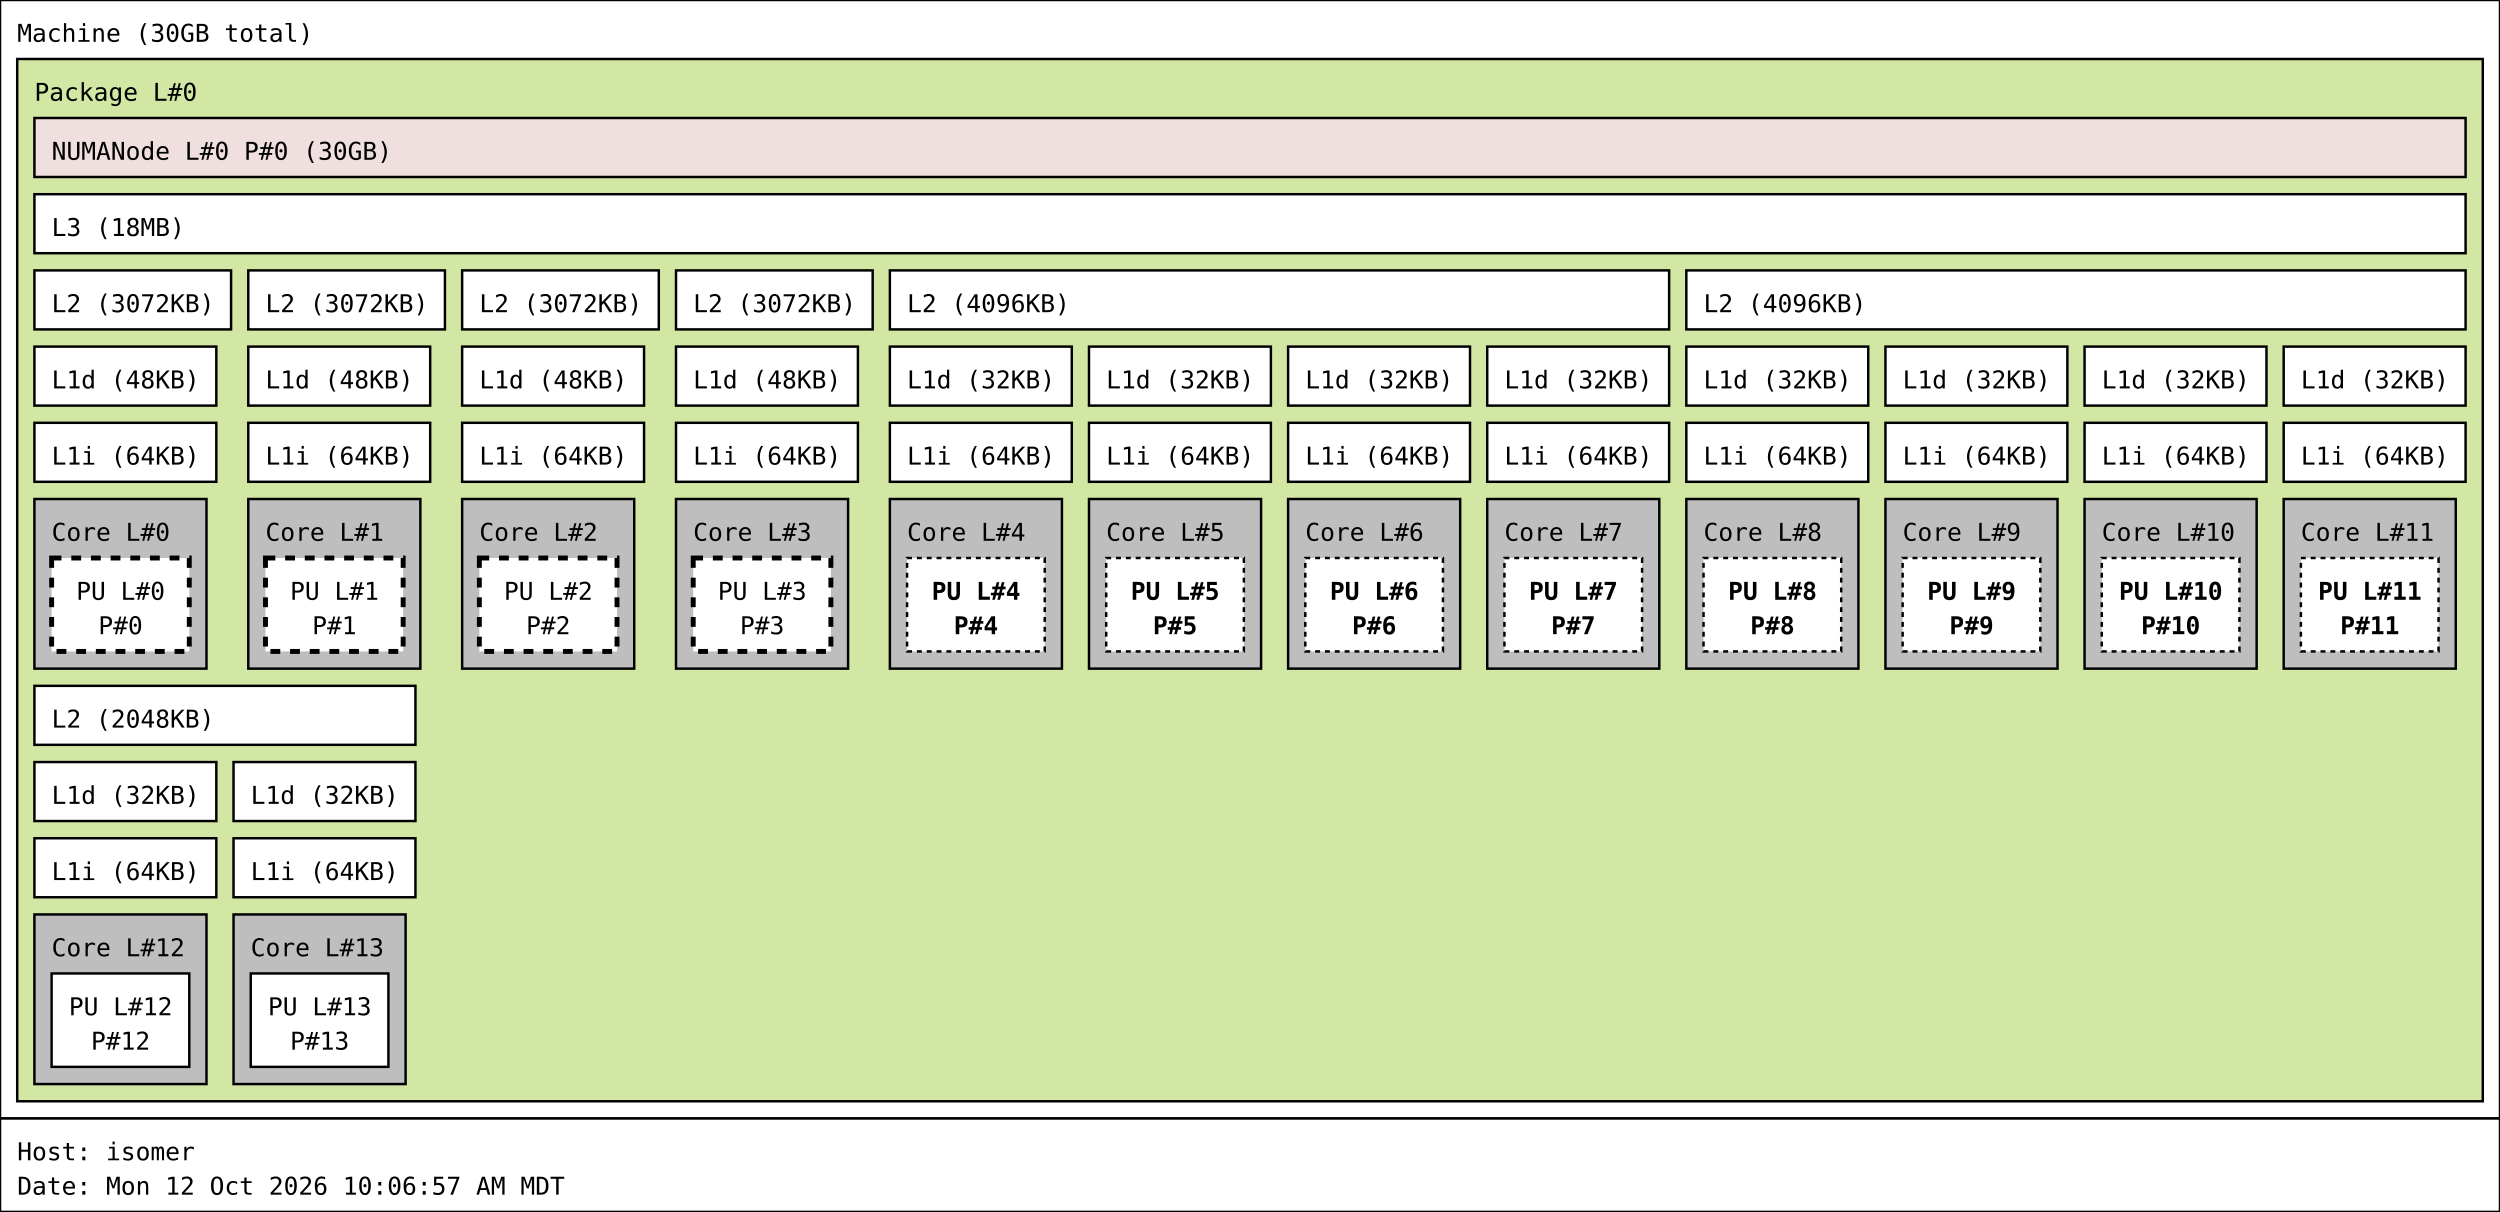
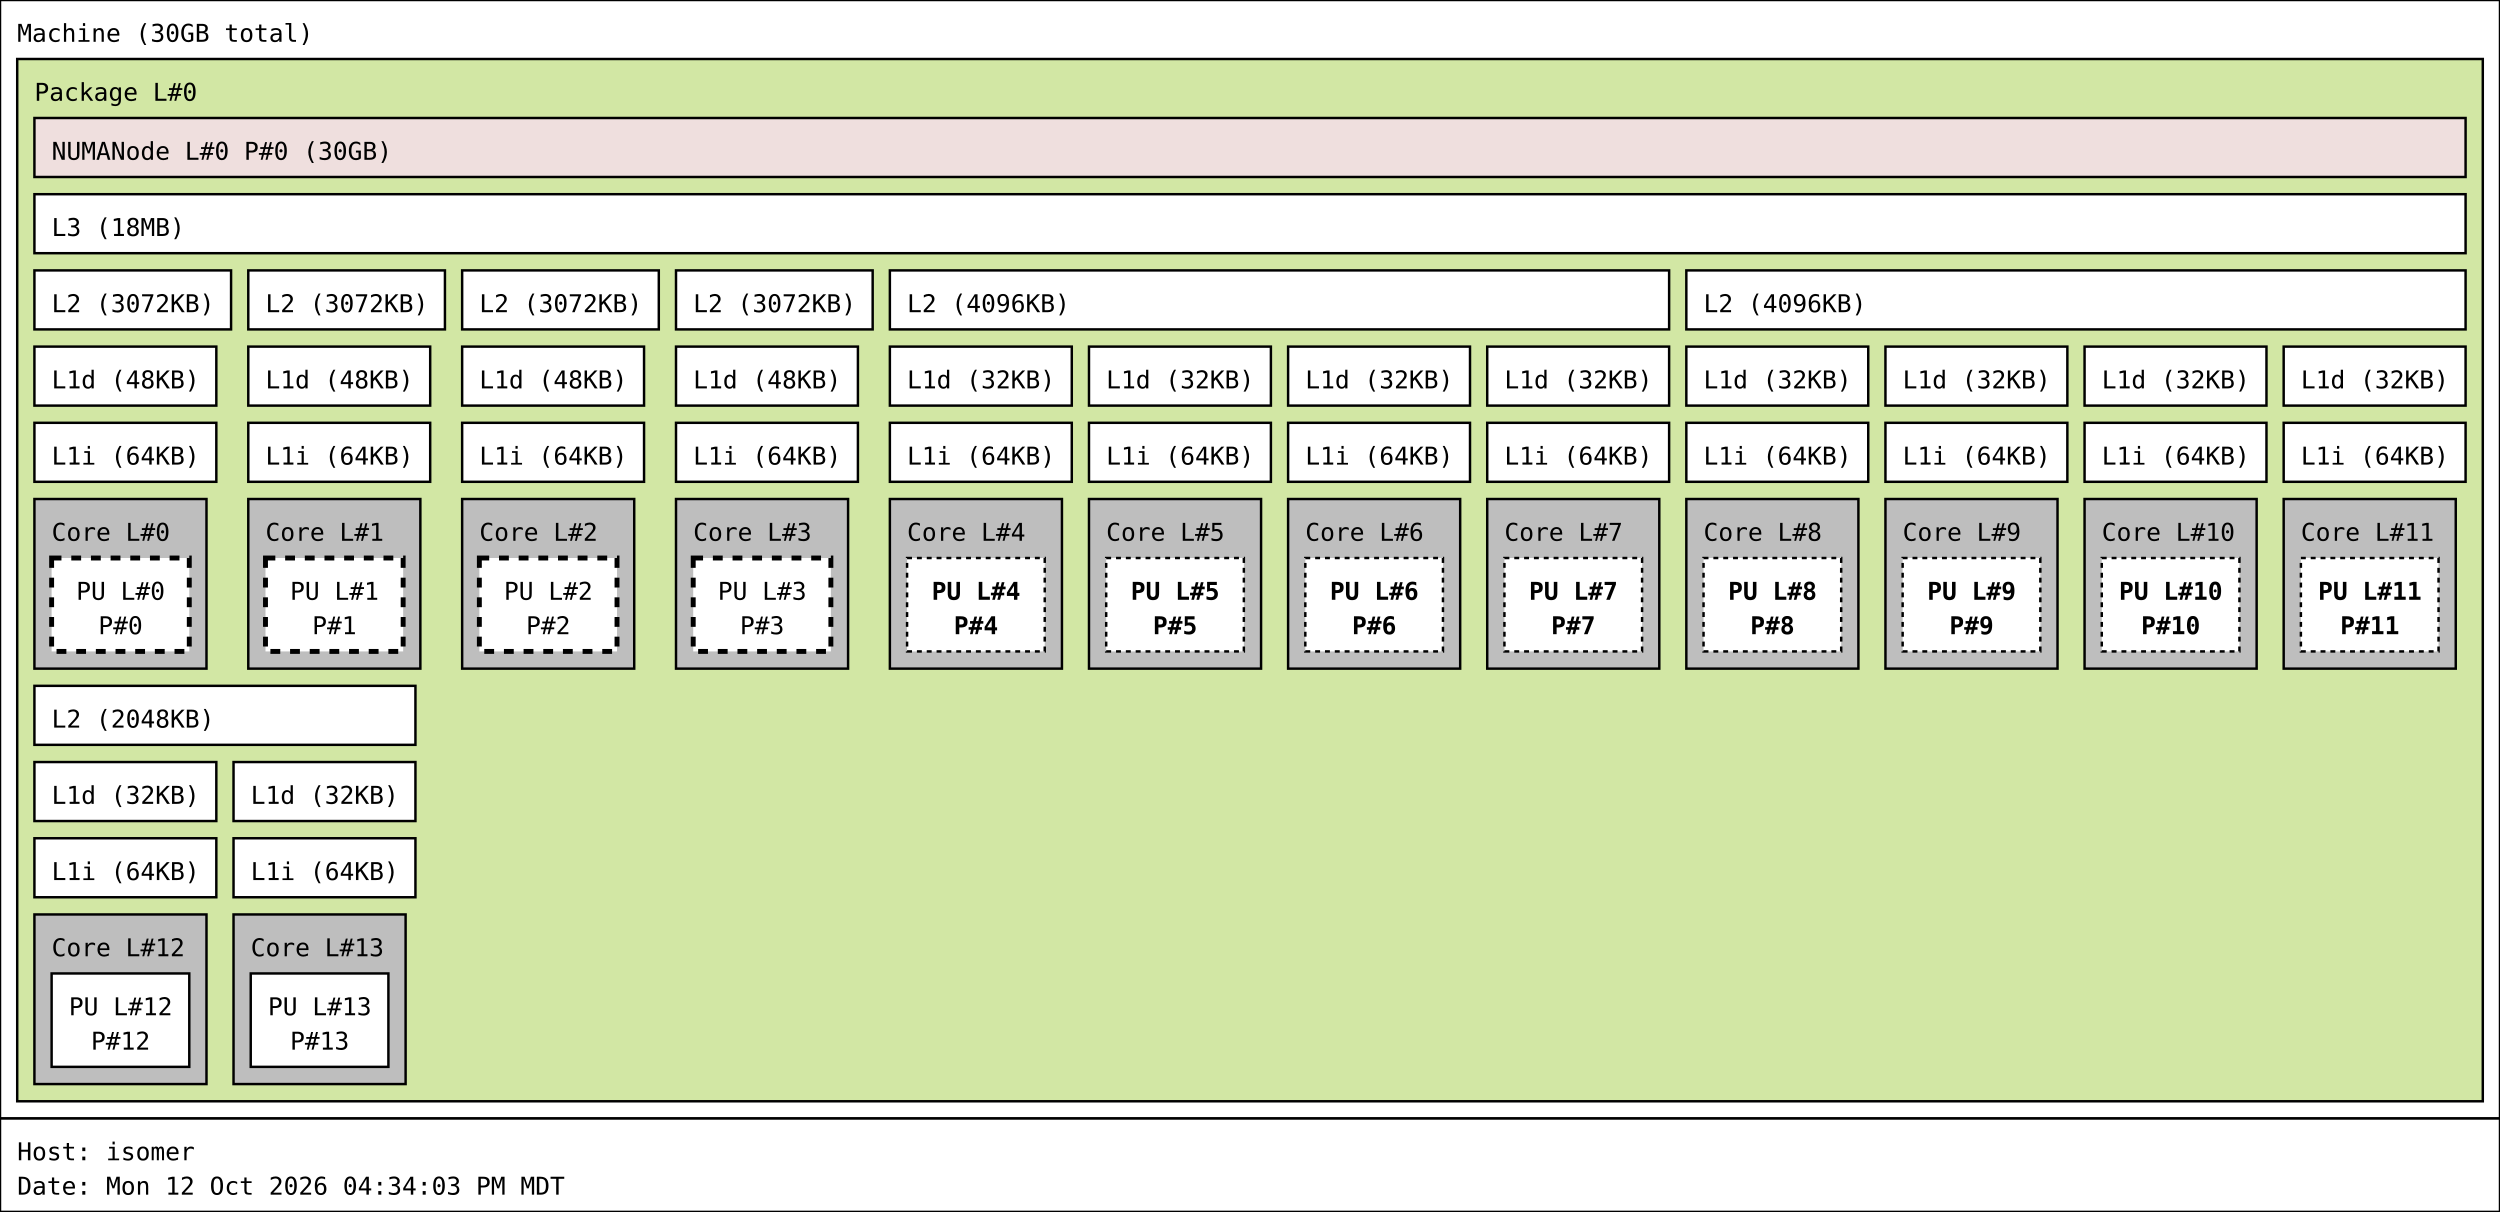
<svg xmlns="http://www.w3.org/2000/svg" width="1017px" height="493px" viewBox="0 0 1017px 493px" version="1.1">
  <rect id="Machine_0_rect" class="Machine" x="0" y="0" width="1017" height="455" fill="rgb(255,255,255)" stroke="rgb(0,0,0)" stroke-width="1" />
  <text id="Machine_0_text" class="Machine" font-family="Monospace" x="7" y="17" fill="rgb(0,0,0)" font-size="10px">Machine (30GB total)</text>
  <rect id="Package_0_rect" class="Package" x="7" y="24" width="1003" height="424" fill="rgb(210,231,164)" stroke="rgb(0,0,0)" stroke-width="1" />
  <text id="Package_0_text" class="Package" font-family="Monospace" x="14" y="41" fill="rgb(0,0,0)" font-size="10px">Package L#0</text>
  <rect id="L3_0_rect" class="L3" x="14" y="79" width="989" height="24" fill="rgb(255,255,255)" stroke="rgb(0,0,0)" stroke-width="1" />
  <text id="L3_0_text" class="L3" font-family="Monospace" x="21" y="96" fill="rgb(0,0,0)" font-size="10px">L3 (18MB)</text>
  <rect id="L2_0_rect" class="L2" x="14" y="110" width="80" height="24" fill="rgb(255,255,255)" stroke="rgb(0,0,0)" stroke-width="1" />
  <text id="L2_0_text" class="L2" font-family="Monospace" x="21" y="127" fill="rgb(0,0,0)" font-size="10px">L2 (3072KB)</text>
  <rect id="L1d_0_rect" class="L1d" x="14" y="141" width="74" height="24" fill="rgb(255,255,255)" stroke="rgb(0,0,0)" stroke-width="1" />
  <text id="L1d_0_text" class="L1d" font-family="Monospace" x="21" y="158" fill="rgb(0,0,0)" font-size="10px">L1d (48KB)</text>
  <rect id="L1i_0_rect" class="L1i" x="14" y="172" width="74" height="24" fill="rgb(255,255,255)" stroke="rgb(0,0,0)" stroke-width="1" />
  <text id="L1i_0_text" class="L1i" font-family="Monospace" x="21" y="189" fill="rgb(0,0,0)" font-size="10px">L1i (64KB)</text>
  <rect id="Core_0_rect" class="Core" x="14" y="203" width="70" height="69" fill="rgb(190,190,190)" stroke="rgb(0,0,0)" stroke-width="1" />
  <text id="Core_0_text" class="Core" font-family="Monospace" x="21" y="220" fill="rgb(0,0,0)" font-size="10px">Core L#0</text>
  <rect id="PU_0_rect" class="PU" x="21" y="227" width="56" height="38" fill="rgb(255,255,255)" stroke="rgb(0,0,0)" stroke-width="2" stroke-dasharray="4" />
  <text id="PU_0_text" class="PU" font-family="Monospace" x="31" y="244" fill="rgb(0,0,0)" font-size="10px">PU L#0</text>
  <text id="PU_0_text_1" class="PU" font-family="Monospace" x="40" y="258" fill="rgb(0,0,0)" font-size="10px">P#0</text>
  <rect id="L2_1_rect" class="L2" x="101" y="110" width="80" height="24" fill="rgb(255,255,255)" stroke="rgb(0,0,0)" stroke-width="1" />
  <text id="L2_1_text" class="L2" font-family="Monospace" x="108" y="127" fill="rgb(0,0,0)" font-size="10px">L2 (3072KB)</text>
  <rect id="L1d_1_rect" class="L1d" x="101" y="141" width="74" height="24" fill="rgb(255,255,255)" stroke="rgb(0,0,0)" stroke-width="1" />
  <text id="L1d_1_text" class="L1d" font-family="Monospace" x="108" y="158" fill="rgb(0,0,0)" font-size="10px">L1d (48KB)</text>
  <rect id="L1i_1_rect" class="L1i" x="101" y="172" width="74" height="24" fill="rgb(255,255,255)" stroke="rgb(0,0,0)" stroke-width="1" />
  <text id="L1i_1_text" class="L1i" font-family="Monospace" x="108" y="189" fill="rgb(0,0,0)" font-size="10px">L1i (64KB)</text>
  <rect id="Core_1_rect" class="Core" x="101" y="203" width="70" height="69" fill="rgb(190,190,190)" stroke="rgb(0,0,0)" stroke-width="1" />
  <text id="Core_1_text" class="Core" font-family="Monospace" x="108" y="220" fill="rgb(0,0,0)" font-size="10px">Core L#1</text>
  <rect id="PU_1_rect" class="PU" x="108" y="227" width="56" height="38" fill="rgb(255,255,255)" stroke="rgb(0,0,0)" stroke-width="2" stroke-dasharray="4" />
  <text id="PU_1_text" class="PU" font-family="Monospace" x="118" y="244" fill="rgb(0,0,0)" font-size="10px">PU L#1</text>
  <text id="PU_1_text_1" class="PU" font-family="Monospace" x="127" y="258" fill="rgb(0,0,0)" font-size="10px">P#1</text>
  <rect id="L2_2_rect" class="L2" x="188" y="110" width="80" height="24" fill="rgb(255,255,255)" stroke="rgb(0,0,0)" stroke-width="1" />
  <text id="L2_2_text" class="L2" font-family="Monospace" x="195" y="127" fill="rgb(0,0,0)" font-size="10px">L2 (3072KB)</text>
  <rect id="L1d_2_rect" class="L1d" x="188" y="141" width="74" height="24" fill="rgb(255,255,255)" stroke="rgb(0,0,0)" stroke-width="1" />
  <text id="L1d_2_text" class="L1d" font-family="Monospace" x="195" y="158" fill="rgb(0,0,0)" font-size="10px">L1d (48KB)</text>
  <rect id="L1i_2_rect" class="L1i" x="188" y="172" width="74" height="24" fill="rgb(255,255,255)" stroke="rgb(0,0,0)" stroke-width="1" />
  <text id="L1i_2_text" class="L1i" font-family="Monospace" x="195" y="189" fill="rgb(0,0,0)" font-size="10px">L1i (64KB)</text>
  <rect id="Core_2_rect" class="Core" x="188" y="203" width="70" height="69" fill="rgb(190,190,190)" stroke="rgb(0,0,0)" stroke-width="1" />
  <text id="Core_2_text" class="Core" font-family="Monospace" x="195" y="220" fill="rgb(0,0,0)" font-size="10px">Core L#2</text>
  <rect id="PU_2_rect" class="PU" x="195" y="227" width="56" height="38" fill="rgb(255,255,255)" stroke="rgb(0,0,0)" stroke-width="2" stroke-dasharray="4" />
  <text id="PU_2_text" class="PU" font-family="Monospace" x="205" y="244" fill="rgb(0,0,0)" font-size="10px">PU L#2</text>
  <text id="PU_2_text_1" class="PU" font-family="Monospace" x="214" y="258" fill="rgb(0,0,0)" font-size="10px">P#2</text>
  <rect id="L2_3_rect" class="L2" x="275" y="110" width="80" height="24" fill="rgb(255,255,255)" stroke="rgb(0,0,0)" stroke-width="1" />
  <text id="L2_3_text" class="L2" font-family="Monospace" x="282" y="127" fill="rgb(0,0,0)" font-size="10px">L2 (3072KB)</text>
  <rect id="L1d_3_rect" class="L1d" x="275" y="141" width="74" height="24" fill="rgb(255,255,255)" stroke="rgb(0,0,0)" stroke-width="1" />
  <text id="L1d_3_text" class="L1d" font-family="Monospace" x="282" y="158" fill="rgb(0,0,0)" font-size="10px">L1d (48KB)</text>
  <rect id="L1i_3_rect" class="L1i" x="275" y="172" width="74" height="24" fill="rgb(255,255,255)" stroke="rgb(0,0,0)" stroke-width="1" />
  <text id="L1i_3_text" class="L1i" font-family="Monospace" x="282" y="189" fill="rgb(0,0,0)" font-size="10px">L1i (64KB)</text>
  <rect id="Core_3_rect" class="Core" x="275" y="203" width="70" height="69" fill="rgb(190,190,190)" stroke="rgb(0,0,0)" stroke-width="1" />
  <text id="Core_3_text" class="Core" font-family="Monospace" x="282" y="220" fill="rgb(0,0,0)" font-size="10px">Core L#3</text>
  <rect id="PU_3_rect" class="PU" x="282" y="227" width="56" height="38" fill="rgb(255,255,255)" stroke="rgb(0,0,0)" stroke-width="2" stroke-dasharray="4" />
  <text id="PU_3_text" class="PU" font-family="Monospace" x="292" y="244" fill="rgb(0,0,0)" font-size="10px">PU L#3</text>
  <text id="PU_3_text_1" class="PU" font-family="Monospace" x="301" y="258" fill="rgb(0,0,0)" font-size="10px">P#3</text>
  <rect id="L2_4_rect" class="L2" x="362" y="110" width="317" height="24" fill="rgb(255,255,255)" stroke="rgb(0,0,0)" stroke-width="1" />
  <text id="L2_4_text" class="L2" font-family="Monospace" x="369" y="127" fill="rgb(0,0,0)" font-size="10px">L2 (4096KB)</text>
  <rect id="L1d_4_rect" class="L1d" x="362" y="141" width="74" height="24" fill="rgb(255,255,255)" stroke="rgb(0,0,0)" stroke-width="1" />
  <text id="L1d_4_text" class="L1d" font-family="Monospace" x="369" y="158" fill="rgb(0,0,0)" font-size="10px">L1d (32KB)</text>
  <rect id="L1i_4_rect" class="L1i" x="362" y="172" width="74" height="24" fill="rgb(255,255,255)" stroke="rgb(0,0,0)" stroke-width="1" />
  <text id="L1i_4_text" class="L1i" font-family="Monospace" x="369" y="189" fill="rgb(0,0,0)" font-size="10px">L1i (64KB)</text>
  <rect id="Core_4_rect" class="Core" x="362" y="203" width="70" height="69" fill="rgb(190,190,190)" stroke="rgb(0,0,0)" stroke-width="1" />
  <text id="Core_4_text" class="Core" font-family="Monospace" x="369" y="220" fill="rgb(0,0,0)" font-size="10px">Core L#4</text>
  <rect id="PU_4_rect" class="PU" x="369" y="227" width="56" height="38" fill="rgb(255,255,255)" stroke="rgb(0,0,0)" stroke-width="1" stroke-dasharray="2" />
  <text id="PU_4_text" class="PU" font-family="Monospace" font-weight="bold" x="379" y="244" fill="rgb(0,0,0)" font-size="10px">PU L#4</text>
  <text id="PU_4_text_1" class="PU" font-family="Monospace" font-weight="bold" x="388" y="258" fill="rgb(0,0,0)" font-size="10px">P#4</text>
  <rect id="L1d_5_rect" class="L1d" x="443" y="141" width="74" height="24" fill="rgb(255,255,255)" stroke="rgb(0,0,0)" stroke-width="1" />
  <text id="L1d_5_text" class="L1d" font-family="Monospace" x="450" y="158" fill="rgb(0,0,0)" font-size="10px">L1d (32KB)</text>
  <rect id="L1i_5_rect" class="L1i" x="443" y="172" width="74" height="24" fill="rgb(255,255,255)" stroke="rgb(0,0,0)" stroke-width="1" />
  <text id="L1i_5_text" class="L1i" font-family="Monospace" x="450" y="189" fill="rgb(0,0,0)" font-size="10px">L1i (64KB)</text>
  <rect id="Core_5_rect" class="Core" x="443" y="203" width="70" height="69" fill="rgb(190,190,190)" stroke="rgb(0,0,0)" stroke-width="1" />
  <text id="Core_5_text" class="Core" font-family="Monospace" x="450" y="220" fill="rgb(0,0,0)" font-size="10px">Core L#5</text>
  <rect id="PU_5_rect" class="PU" x="450" y="227" width="56" height="38" fill="rgb(255,255,255)" stroke="rgb(0,0,0)" stroke-width="1" stroke-dasharray="2" />
  <text id="PU_5_text" class="PU" font-family="Monospace" font-weight="bold" x="460" y="244" fill="rgb(0,0,0)" font-size="10px">PU L#5</text>
  <text id="PU_5_text_1" class="PU" font-family="Monospace" font-weight="bold" x="469" y="258" fill="rgb(0,0,0)" font-size="10px">P#5</text>
  <rect id="L1d_6_rect" class="L1d" x="524" y="141" width="74" height="24" fill="rgb(255,255,255)" stroke="rgb(0,0,0)" stroke-width="1" />
  <text id="L1d_6_text" class="L1d" font-family="Monospace" x="531" y="158" fill="rgb(0,0,0)" font-size="10px">L1d (32KB)</text>
  <rect id="L1i_6_rect" class="L1i" x="524" y="172" width="74" height="24" fill="rgb(255,255,255)" stroke="rgb(0,0,0)" stroke-width="1" />
  <text id="L1i_6_text" class="L1i" font-family="Monospace" x="531" y="189" fill="rgb(0,0,0)" font-size="10px">L1i (64KB)</text>
  <rect id="Core_6_rect" class="Core" x="524" y="203" width="70" height="69" fill="rgb(190,190,190)" stroke="rgb(0,0,0)" stroke-width="1" />
  <text id="Core_6_text" class="Core" font-family="Monospace" x="531" y="220" fill="rgb(0,0,0)" font-size="10px">Core L#6</text>
  <rect id="PU_6_rect" class="PU" x="531" y="227" width="56" height="38" fill="rgb(255,255,255)" stroke="rgb(0,0,0)" stroke-width="1" stroke-dasharray="2" />
  <text id="PU_6_text" class="PU" font-family="Monospace" font-weight="bold" x="541" y="244" fill="rgb(0,0,0)" font-size="10px">PU L#6</text>
  <text id="PU_6_text_1" class="PU" font-family="Monospace" font-weight="bold" x="550" y="258" fill="rgb(0,0,0)" font-size="10px">P#6</text>
  <rect id="L1d_7_rect" class="L1d" x="605" y="141" width="74" height="24" fill="rgb(255,255,255)" stroke="rgb(0,0,0)" stroke-width="1" />
  <text id="L1d_7_text" class="L1d" font-family="Monospace" x="612" y="158" fill="rgb(0,0,0)" font-size="10px">L1d (32KB)</text>
  <rect id="L1i_7_rect" class="L1i" x="605" y="172" width="74" height="24" fill="rgb(255,255,255)" stroke="rgb(0,0,0)" stroke-width="1" />
  <text id="L1i_7_text" class="L1i" font-family="Monospace" x="612" y="189" fill="rgb(0,0,0)" font-size="10px">L1i (64KB)</text>
  <rect id="Core_7_rect" class="Core" x="605" y="203" width="70" height="69" fill="rgb(190,190,190)" stroke="rgb(0,0,0)" stroke-width="1" />
  <text id="Core_7_text" class="Core" font-family="Monospace" x="612" y="220" fill="rgb(0,0,0)" font-size="10px">Core L#7</text>
  <rect id="PU_7_rect" class="PU" x="612" y="227" width="56" height="38" fill="rgb(255,255,255)" stroke="rgb(0,0,0)" stroke-width="1" stroke-dasharray="2" />
  <text id="PU_7_text" class="PU" font-family="Monospace" font-weight="bold" x="622" y="244" fill="rgb(0,0,0)" font-size="10px">PU L#7</text>
  <text id="PU_7_text_1" class="PU" font-family="Monospace" font-weight="bold" x="631" y="258" fill="rgb(0,0,0)" font-size="10px">P#7</text>
  <rect id="L2_5_rect" class="L2" x="686" y="110" width="317" height="24" fill="rgb(255,255,255)" stroke="rgb(0,0,0)" stroke-width="1" />
  <text id="L2_5_text" class="L2" font-family="Monospace" x="693" y="127" fill="rgb(0,0,0)" font-size="10px">L2 (4096KB)</text>
  <rect id="L1d_8_rect" class="L1d" x="686" y="141" width="74" height="24" fill="rgb(255,255,255)" stroke="rgb(0,0,0)" stroke-width="1" />
  <text id="L1d_8_text" class="L1d" font-family="Monospace" x="693" y="158" fill="rgb(0,0,0)" font-size="10px">L1d (32KB)</text>
  <rect id="L1i_8_rect" class="L1i" x="686" y="172" width="74" height="24" fill="rgb(255,255,255)" stroke="rgb(0,0,0)" stroke-width="1" />
  <text id="L1i_8_text" class="L1i" font-family="Monospace" x="693" y="189" fill="rgb(0,0,0)" font-size="10px">L1i (64KB)</text>
  <rect id="Core_8_rect" class="Core" x="686" y="203" width="70" height="69" fill="rgb(190,190,190)" stroke="rgb(0,0,0)" stroke-width="1" />
  <text id="Core_8_text" class="Core" font-family="Monospace" x="693" y="220" fill="rgb(0,0,0)" font-size="10px">Core L#8</text>
  <rect id="PU_8_rect" class="PU" x="693" y="227" width="56" height="38" fill="rgb(255,255,255)" stroke="rgb(0,0,0)" stroke-width="1" stroke-dasharray="2" />
  <text id="PU_8_text" class="PU" font-family="Monospace" font-weight="bold" x="703" y="244" fill="rgb(0,0,0)" font-size="10px">PU L#8</text>
  <text id="PU_8_text_1" class="PU" font-family="Monospace" font-weight="bold" x="712" y="258" fill="rgb(0,0,0)" font-size="10px">P#8</text>
  <rect id="L1d_9_rect" class="L1d" x="767" y="141" width="74" height="24" fill="rgb(255,255,255)" stroke="rgb(0,0,0)" stroke-width="1" />
  <text id="L1d_9_text" class="L1d" font-family="Monospace" x="774" y="158" fill="rgb(0,0,0)" font-size="10px">L1d (32KB)</text>
  <rect id="L1i_9_rect" class="L1i" x="767" y="172" width="74" height="24" fill="rgb(255,255,255)" stroke="rgb(0,0,0)" stroke-width="1" />
  <text id="L1i_9_text" class="L1i" font-family="Monospace" x="774" y="189" fill="rgb(0,0,0)" font-size="10px">L1i (64KB)</text>
  <rect id="Core_9_rect" class="Core" x="767" y="203" width="70" height="69" fill="rgb(190,190,190)" stroke="rgb(0,0,0)" stroke-width="1" />
  <text id="Core_9_text" class="Core" font-family="Monospace" x="774" y="220" fill="rgb(0,0,0)" font-size="10px">Core L#9</text>
  <rect id="PU_9_rect" class="PU" x="774" y="227" width="56" height="38" fill="rgb(255,255,255)" stroke="rgb(0,0,0)" stroke-width="1" stroke-dasharray="2" />
  <text id="PU_9_text" class="PU" font-family="Monospace" font-weight="bold" x="784" y="244" fill="rgb(0,0,0)" font-size="10px">PU L#9</text>
  <text id="PU_9_text_1" class="PU" font-family="Monospace" font-weight="bold" x="793" y="258" fill="rgb(0,0,0)" font-size="10px">P#9</text>
  <rect id="L1d_10_rect" class="L1d" x="848" y="141" width="74" height="24" fill="rgb(255,255,255)" stroke="rgb(0,0,0)" stroke-width="1" />
  <text id="L1d_10_text" class="L1d" font-family="Monospace" x="855" y="158" fill="rgb(0,0,0)" font-size="10px">L1d (32KB)</text>
  <rect id="L1i_10_rect" class="L1i" x="848" y="172" width="74" height="24" fill="rgb(255,255,255)" stroke="rgb(0,0,0)" stroke-width="1" />
  <text id="L1i_10_text" class="L1i" font-family="Monospace" x="855" y="189" fill="rgb(0,0,0)" font-size="10px">L1i (64KB)</text>
  <rect id="Core_10_rect" class="Core" x="848" y="203" width="70" height="69" fill="rgb(190,190,190)" stroke="rgb(0,0,0)" stroke-width="1" />
  <text id="Core_10_text" class="Core" font-family="Monospace" x="855" y="220" fill="rgb(0,0,0)" font-size="10px">Core L#10</text>
  <rect id="PU_10_rect" class="PU" x="855" y="227" width="56" height="38" fill="rgb(255,255,255)" stroke="rgb(0,0,0)" stroke-width="1" stroke-dasharray="2" />
  <text id="PU_10_text" class="PU" font-family="Monospace" font-weight="bold" x="862" y="244" fill="rgb(0,0,0)" font-size="10px">PU L#10</text>
  <text id="PU_10_text_1" class="PU" font-family="Monospace" font-weight="bold" x="871" y="258" fill="rgb(0,0,0)" font-size="10px">P#10</text>
  <rect id="L1d_11_rect" class="L1d" x="929" y="141" width="74" height="24" fill="rgb(255,255,255)" stroke="rgb(0,0,0)" stroke-width="1" />
  <text id="L1d_11_text" class="L1d" font-family="Monospace" x="936" y="158" fill="rgb(0,0,0)" font-size="10px">L1d (32KB)</text>
  <rect id="L1i_11_rect" class="L1i" x="929" y="172" width="74" height="24" fill="rgb(255,255,255)" stroke="rgb(0,0,0)" stroke-width="1" />
  <text id="L1i_11_text" class="L1i" font-family="Monospace" x="936" y="189" fill="rgb(0,0,0)" font-size="10px">L1i (64KB)</text>
  <rect id="Core_11_rect" class="Core" x="929" y="203" width="70" height="69" fill="rgb(190,190,190)" stroke="rgb(0,0,0)" stroke-width="1" />
  <text id="Core_11_text" class="Core" font-family="Monospace" x="936" y="220" fill="rgb(0,0,0)" font-size="10px">Core L#11</text>
  <rect id="PU_11_rect" class="PU" x="936" y="227" width="56" height="38" fill="rgb(255,255,255)" stroke="rgb(0,0,0)" stroke-width="1" stroke-dasharray="2" />
  <text id="PU_11_text" class="PU" font-family="Monospace" font-weight="bold" x="943" y="244" fill="rgb(0,0,0)" font-size="10px">PU L#11</text>
  <text id="PU_11_text_1" class="PU" font-family="Monospace" font-weight="bold" x="952" y="258" fill="rgb(0,0,0)" font-size="10px">P#11</text>
  <rect id="L2_6_rect" class="L2" x="14" y="279" width="155" height="24" fill="rgb(255,255,255)" stroke="rgb(0,0,0)" stroke-width="1" />
  <text id="L2_6_text" class="L2" font-family="Monospace" x="21" y="296" fill="rgb(0,0,0)" font-size="10px">L2 (2048KB)</text>
  <rect id="L1d_12_rect" class="L1d" x="14" y="310" width="74" height="24" fill="rgb(255,255,255)" stroke="rgb(0,0,0)" stroke-width="1" />
  <text id="L1d_12_text" class="L1d" font-family="Monospace" x="21" y="327" fill="rgb(0,0,0)" font-size="10px">L1d (32KB)</text>
  <rect id="L1i_12_rect" class="L1i" x="14" y="341" width="74" height="24" fill="rgb(255,255,255)" stroke="rgb(0,0,0)" stroke-width="1" />
  <text id="L1i_12_text" class="L1i" font-family="Monospace" x="21" y="358" fill="rgb(0,0,0)" font-size="10px">L1i (64KB)</text>
  <rect id="Core_12_rect" class="Core" x="14" y="372" width="70" height="69" fill="rgb(190,190,190)" stroke="rgb(0,0,0)" stroke-width="1" />
  <text id="Core_12_text" class="Core" font-family="Monospace" x="21" y="389" fill="rgb(0,0,0)" font-size="10px">Core L#12</text>
  <rect id="PU_12_rect" class="PU" x="21" y="396" width="56" height="38" fill="rgb(255,255,255)" stroke="rgb(0,0,0)" stroke-width="1" />
  <text id="PU_12_text" class="PU" font-family="Monospace" x="28" y="413" fill="rgb(0,0,0)" font-size="10px">PU L#12</text>
  <text id="PU_12_text_1" class="PU" font-family="Monospace" x="37" y="427" fill="rgb(0,0,0)" font-size="10px">P#12</text>
  <rect id="L1d_13_rect" class="L1d" x="95" y="310" width="74" height="24" fill="rgb(255,255,255)" stroke="rgb(0,0,0)" stroke-width="1" />
  <text id="L1d_13_text" class="L1d" font-family="Monospace" x="102" y="327" fill="rgb(0,0,0)" font-size="10px">L1d (32KB)</text>
  <rect id="L1i_13_rect" class="L1i" x="95" y="341" width="74" height="24" fill="rgb(255,255,255)" stroke="rgb(0,0,0)" stroke-width="1" />
  <text id="L1i_13_text" class="L1i" font-family="Monospace" x="102" y="358" fill="rgb(0,0,0)" font-size="10px">L1i (64KB)</text>
  <rect id="Core_13_rect" class="Core" x="95" y="372" width="70" height="69" fill="rgb(190,190,190)" stroke="rgb(0,0,0)" stroke-width="1" />
  <text id="Core_13_text" class="Core" font-family="Monospace" x="102" y="389" fill="rgb(0,0,0)" font-size="10px">Core L#13</text>
  <rect id="PU_13_rect" class="PU" x="102" y="396" width="56" height="38" fill="rgb(255,255,255)" stroke="rgb(0,0,0)" stroke-width="1" />
  <text id="PU_13_text" class="PU" font-family="Monospace" x="109" y="413" fill="rgb(0,0,0)" font-size="10px">PU L#13</text>
  <text id="PU_13_text_1" class="PU" font-family="Monospace" x="118" y="427" fill="rgb(0,0,0)" font-size="10px">P#13</text>
  <rect id="NUMANode_0_rect" class="NUMANode" x="14" y="48" width="989" height="24" fill="rgb(239,223,222)" stroke="rgb(0,0,0)" stroke-width="1" />
  <text id="NUMANode_0_text" class="NUMANode" font-family="Monospace" x="21" y="65" fill="rgb(0,0,0)" font-size="10px">NUMANode L#0 P#0 (30GB)</text>
  <rect id="anon_rect" x="0" y="455" width="1017" height="38" fill="rgb(255,255,255)" stroke="rgb(0,0,0)" stroke-width="1" />
  <text id="anon_text" font-family="Monospace" x="7" y="472" fill="rgb(0,0,0)" font-size="10px">Host: isomer</text>
-   <text id="anon_text_1" font-family="Monospace" x="7" y="486" fill="rgb(0,0,0)" font-size="10px">Date: Mon 12 Oct 2026 10:06:57 AM MDT</text>
+   <text id="anon_text_1" font-family="Monospace" x="7" y="486" fill="rgb(0,0,0)" font-size="10px">Date: Mon 12 Oct 2026 04:34:03 PM MDT</text>
</svg>
